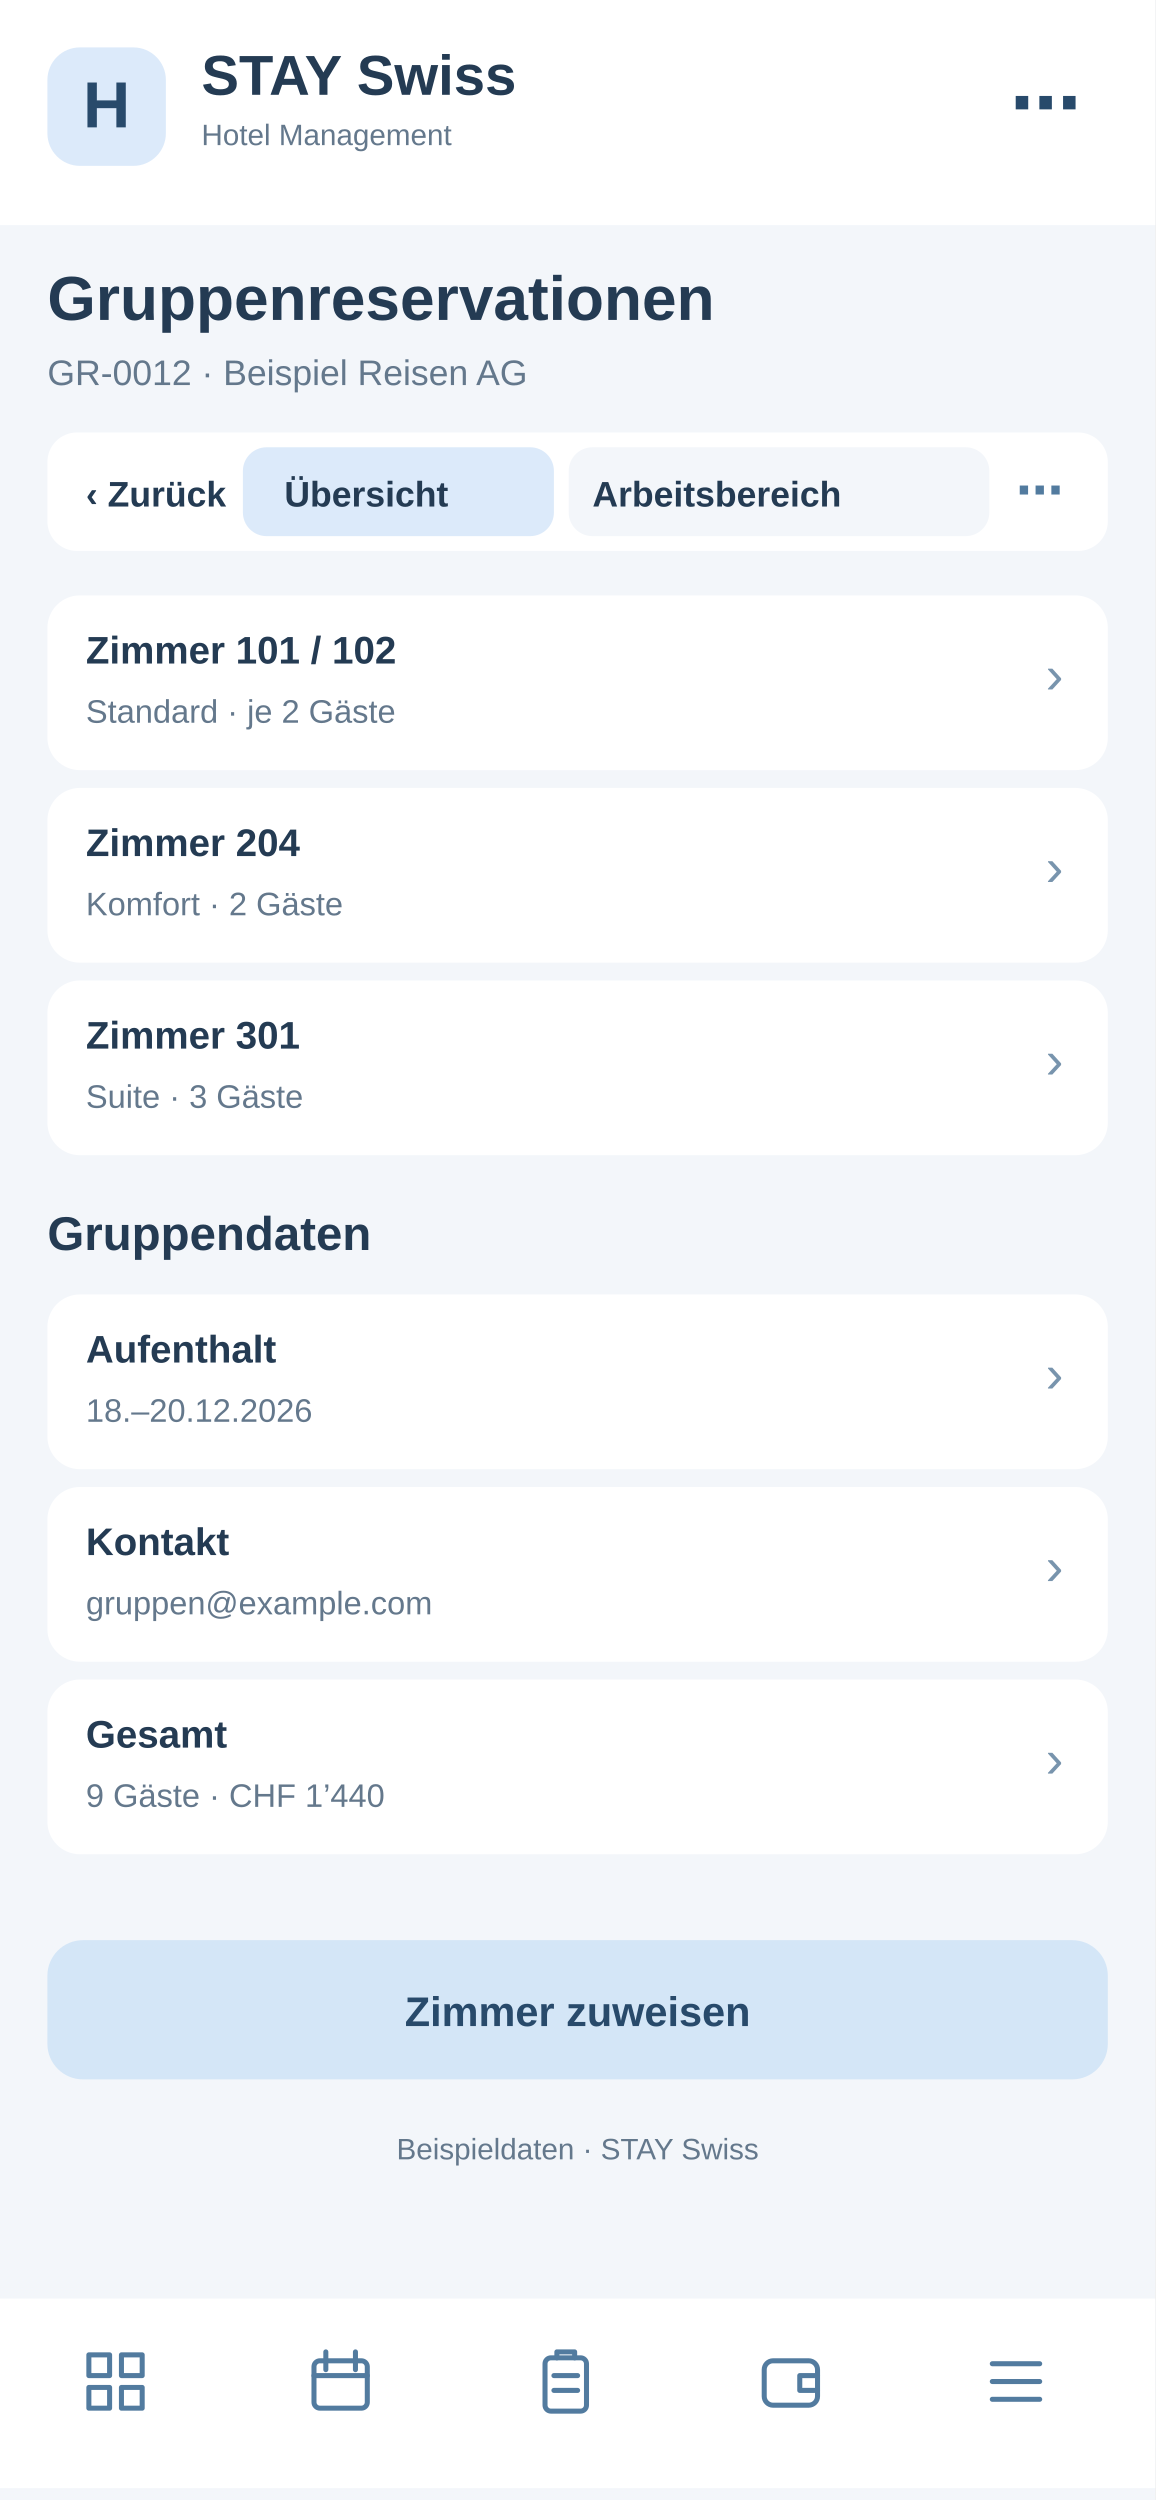
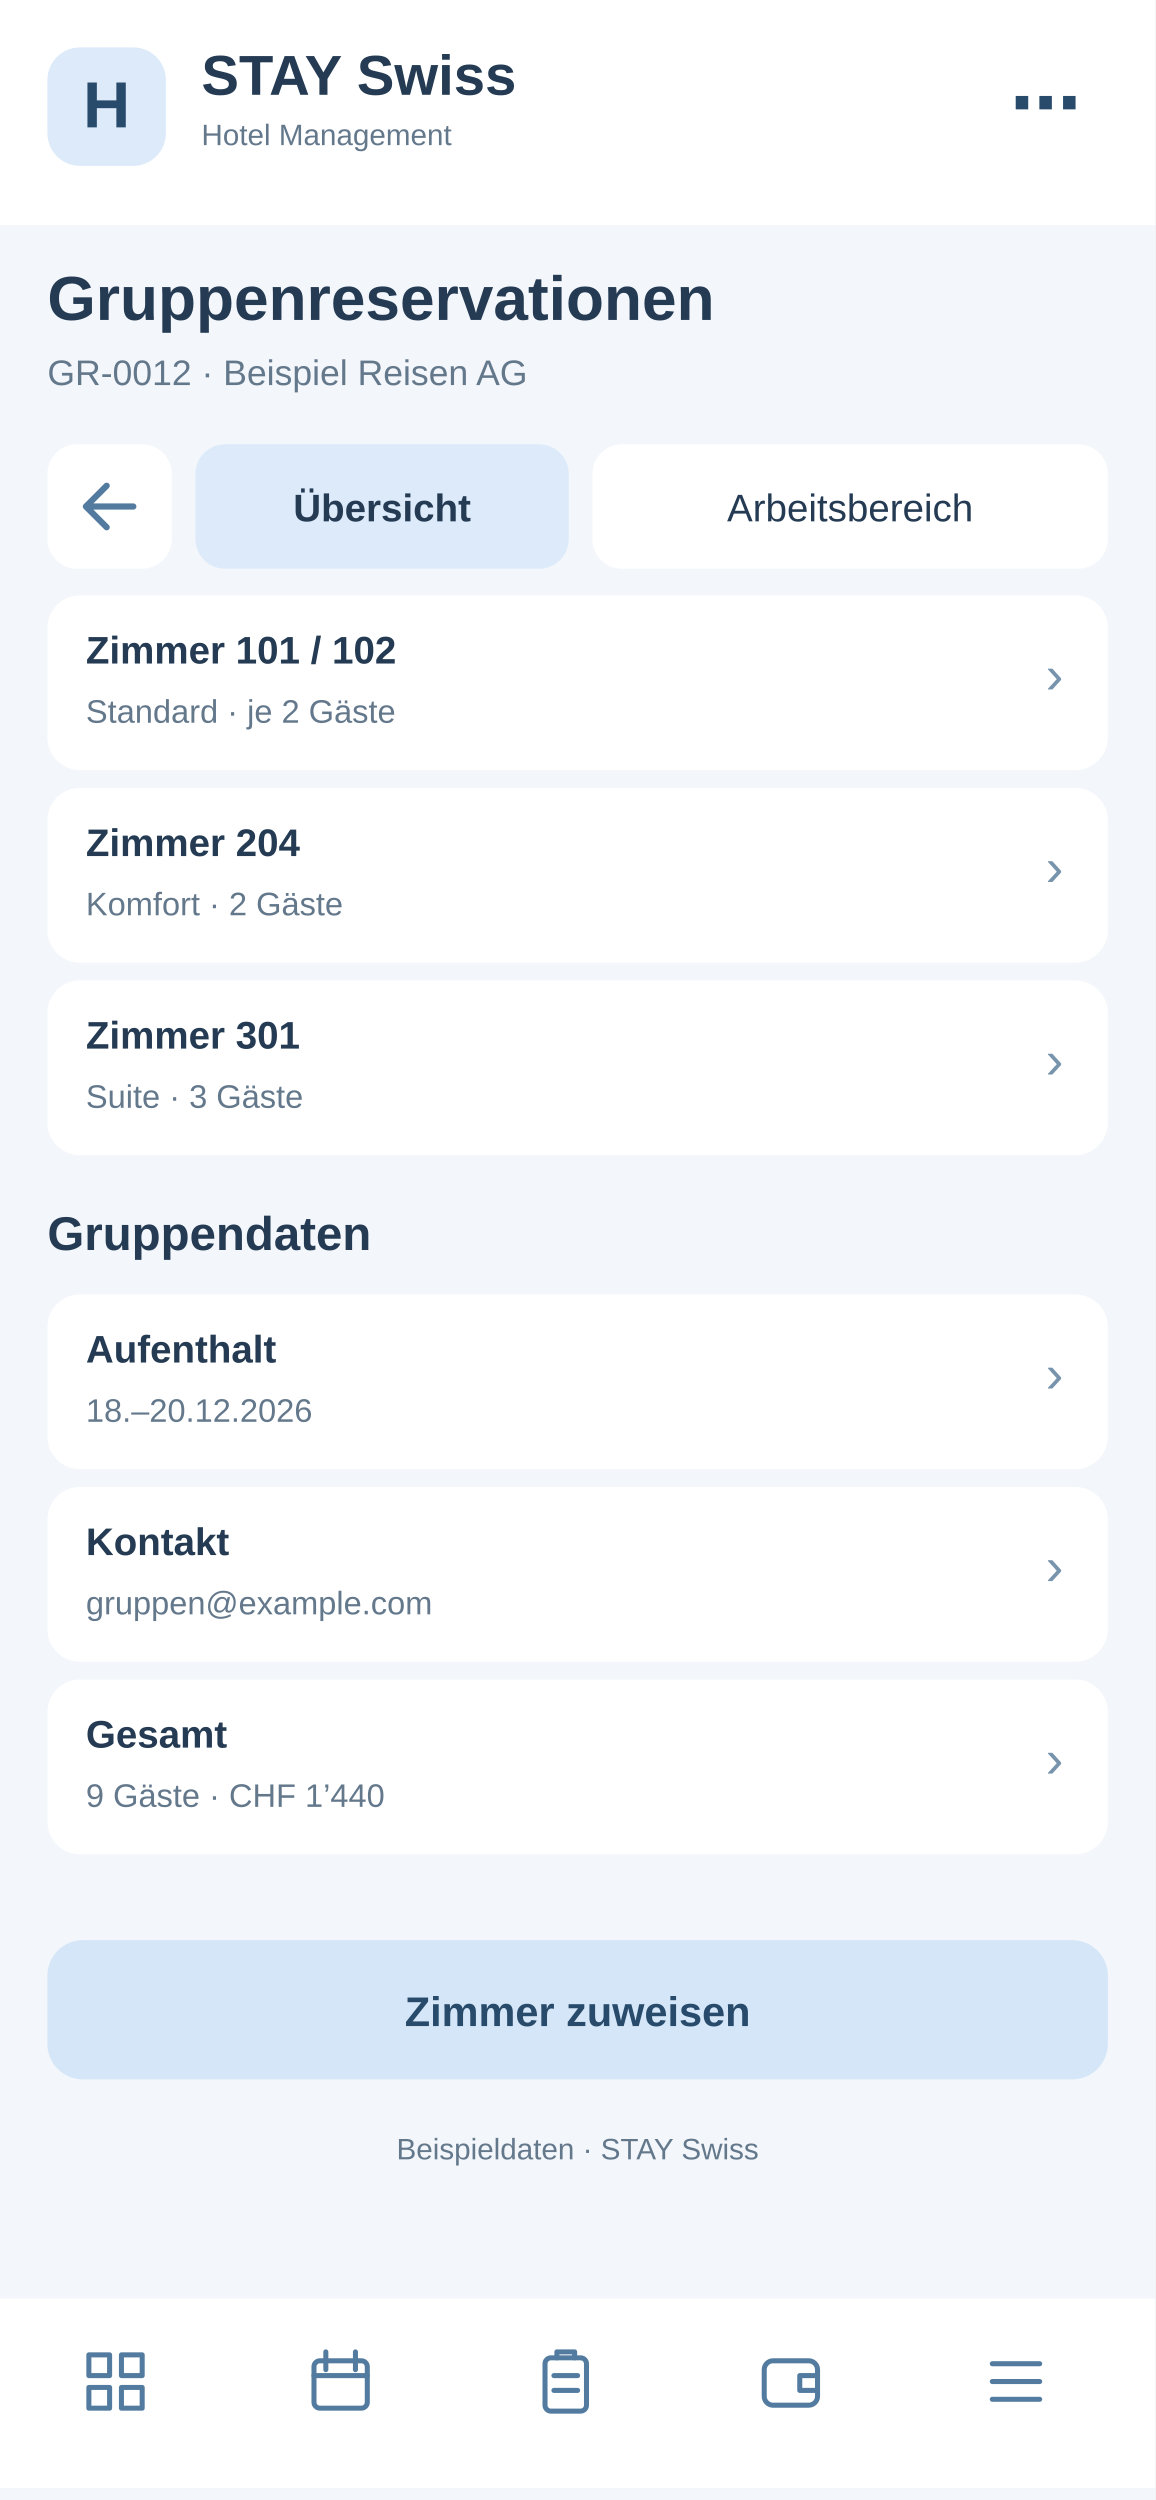
<svg xmlns="http://www.w3.org/2000/svg" width="390" height="844" viewBox="0 0 390 844">
  <style>#workspace-view{display:none}#workspace-view:target{display:inline}#workspace-view:target~#main-view{display:none}a{cursor:pointer}a:hover rect{stroke:#8fb7d8;stroke-width:1}</style>
  <g id="workspace-view">
    <rect x="0" y="0" width="390" height="844" rx="0" fill="#f3f6fa" />
    <rect x="0" y="0" width="390" height="76" rx="0" fill="#fff" />
    <rect x="16" y="16" width="40" height="40" rx="11" fill="#dceafa" />
    <text x="27" y="44" font-family="Arial,sans-serif" font-size="22" font-weight="700" fill="#284a6b">H</text>
    <text x="68" y="32" font-family="Arial,sans-serif" font-size="19" font-weight="700" fill="#243b53">STAY Swiss</text>
    <text x="68" y="49" font-family="Arial,sans-serif" font-size="10" font-weight="400" fill="#243b53">Hotel Management</text>
    <text x="16" y="108" font-family="Arial,sans-serif" font-size="21" font-weight="700" fill="#243b53">Gruppenreservationen</text>
    <text x="16" y="130" font-family="Arial,sans-serif" font-size="12" font-weight="400" fill="#64788c">Arbeitsbereich · Gruppenreservationen</text>
    <rect x="16" y="146" width="358" height="40" rx="10" fill="#fff" />
-     <g id="tabs-work">
-       <rect x="78" y="148" width="260" height="36" rx="10" fill="#fff" />
-       <a href="#main-view">
-         <rect x="82" y="151" width="105" height="30" rx="8" fill="#f3f6fa" />
-         <text x="96" y="171" font-family="Arial" font-size="12" font-weight="700" fill="#243b53">Übersicht</text>
-       </a>
-       <a href="#workspace-view">
-         <rect x="192" y="151" width="142" height="30" rx="8" fill="#dceafa" />
-         <text x="200" y="171" font-family="Arial" font-size="12" font-weight="700" fill="#243b53">Arbeitsbereich</text>
-       </a>
-     </g>
    <rect x="16" y="200" width="358" height="560" rx="16" fill="#fff" />
    <text x="30" y="231" font-family="Arial,sans-serif" font-size="19" font-weight="700" fill="#243b53">Arbeitsbereich</text>
    <text x="30" y="249" font-family="Arial,sans-serif" font-size="11" font-weight="400" fill="#64788c">Gruppenreservationen · Schnellaktionen</text>
    <g tabindex="0">
      <rect x="30" y="265" width="104" height="62" rx="10" fill="#f3f6fa" />
      <rect x="40" y="275" width="22" height="22" rx="6" fill="#dceafa" />
      <path d="M46 284h10m-5-5v10" stroke="#527b9f" stroke-width="1.6" stroke-linecap="round" />
      <text x="40" y="316" font-family="Arial,sans-serif" font-size="11" font-weight="700" fill="#243b53">5 Anfragen</text>
    </g>
    <g tabindex="0">
      <rect x="140" y="265" width="104" height="62" rx="10" fill="#f3f6fa" />
      <rect x="150" y="275" width="22" height="22" rx="6" fill="#dceafa" />
      <path d="M156 284h10m-5-5v10" stroke="#527b9f" stroke-width="1.6" stroke-linecap="round" />
      <text x="150" y="316" font-family="Arial,sans-serif" font-size="11" font-weight="700" fill="#243b53">2 neue</text>
    </g>
    <g tabindex="0">
      <rect x="250" y="265" width="104" height="62" rx="10" fill="#f3f6fa" />
      <rect x="260" y="275" width="22" height="22" rx="6" fill="#dceafa" />
      <path d="M266 284h10m-5-5v10" stroke="#527b9f" stroke-width="1.6" stroke-linecap="round" />
      <text x="260" y="316" font-family="Arial,sans-serif" font-size="11" font-weight="700" fill="#243b53">1 dringend</text>
    </g>
    <rect x="30" y="340" width="100" height="35" rx="8" fill="#f3f6fa" />
    <text x="38" y="362" font-family="Arial,sans-serif" font-size="11" font-weight="400" fill="#243b53">Schnellzugriff</text>
    <rect x="137" y="340" width="96" height="35" rx="8" fill="#dceafa" />
    <text x="145" y="362" font-family="Arial,sans-serif" font-size="11" font-weight="700" fill="#243b53">Einträge · 3</text>
    <rect x="240" y="340" width="96" height="35" rx="8" fill="#f3f6fa" />
    <text x="248" y="362" font-family="Arial,sans-serif" font-size="11" font-weight="400" fill="#243b53">Aufgaben · 2</text>
    <g tabindex="0">
      <rect x="334" y="341" width="31" height="30" rx="7" fill="#e5eef8" />
      <g transform="translate(339,346)" fill="none" stroke="#527b9f" stroke-width="1.8" stroke-linecap="round" stroke-linejoin="round">
        <path d="M5 5l14 14m0-14L5 19" />
      </g>
    </g>
    <rect x="30" y="389" width="200" height="36" rx="8" fill="#f3f6fa" />
    <text x="42" y="411" font-family="Arial,sans-serif" font-size="12" font-weight="400" fill="#64788c">Suche nach Eintrag …</text>
    <g tabindex="0">
      <rect x="239" y="392" width="31" height="30" rx="7" fill="#e5eef8" />
      <g transform="translate(244,397)" fill="none" stroke="#527b9f" stroke-width="1.8" stroke-linecap="round" stroke-linejoin="round">
        <path d="M4 6h16M7 12h10M10 18h4" />
      </g>
    </g>
    <g tabindex="0">
      <rect x="279" y="392" width="31" height="30" rx="7" fill="#e5eef8" />
      <g transform="translate(284,397)" fill="none" stroke="#527b9f" stroke-width="1.8" stroke-linecap="round" stroke-linejoin="round">
        <path d="M12 4v16M4 12h16" />
      </g>
    </g>
    <g tabindex="0">
      <rect x="319" y="392" width="31" height="30" rx="7" fill="#e5eef8" />
      <g transform="translate(324,397)" fill="none" stroke="#527b9f" stroke-width="1.8" stroke-linecap="round" stroke-linejoin="round">
        <path d="M5 12h2m5 0h2m5 0h2" />
      </g>
    </g>
    <rect x="30" y="438" width="330" height="30" rx="7" fill="#e5eef8" />
    <text x="42" y="458" font-family="Arial,sans-serif" font-size="12" font-weight="700" fill="#243b53">Eintrag</text>
    <text x="272" y="458" font-family="Arial,sans-serif" font-size="11" font-weight="700" fill="#243b53">Aktionen</text>
    <rect x="30" y="476" width="330" height="59" rx="8" fill="#f3f6fa" />
    <text x="42" y="498" font-family="Arial,sans-serif" font-size="13" font-weight="700" fill="#243b53">Anna Muster</text>
    <text x="42" y="518" font-family="Arial,sans-serif" font-size="11" font-weight="400" fill="#64788c">Aufenthalt · 12.–15.12.</text>
    <g tabindex="0">
      <rect x="284" y="490" width="31" height="30" rx="7" fill="#e5eef8" />
      <g transform="translate(289,495)" fill="none" stroke="#527b9f" stroke-width="1.8" stroke-linecap="round" stroke-linejoin="round">
        <path d="M4 12h16m-7-7l7 7-7 7" />
      </g>
    </g>
    <g tabindex="0">
      <rect x="322" y="490" width="31" height="30" rx="7" fill="#e5eef8" />
      <g transform="translate(327,495)" fill="none" stroke="#527b9f" stroke-width="1.8" stroke-linecap="round" stroke-linejoin="round">
        <path d="M5 12h2m5 0h2m5 0h2" />
      </g>
    </g>
    <rect x="30" y="543" width="330" height="59" rx="8" fill="#fff" />
    <text x="42" y="565" font-family="Arial,sans-serif" font-size="13" font-weight="700" fill="#243b53">Marco Frei</text>
    <text x="42" y="585" font-family="Arial,sans-serif" font-size="11" font-weight="400" fill="#64788c">Aufenthalt · 28.–30.11.</text>
    <g tabindex="0">
      <rect x="284" y="557" width="31" height="30" rx="7" fill="#e5eef8" />
      <g transform="translate(289,562)" fill="none" stroke="#527b9f" stroke-width="1.8" stroke-linecap="round" stroke-linejoin="round">
        <path d="M4 12h16m-7-7l7 7-7 7" />
      </g>
    </g>
    <g tabindex="0">
      <rect x="322" y="557" width="31" height="30" rx="7" fill="#e5eef8" />
      <g transform="translate(327,562)" fill="none" stroke="#527b9f" stroke-width="1.8" stroke-linecap="round" stroke-linejoin="round">
        <path d="M5 12h2m5 0h2m5 0h2" />
      </g>
    </g>
    <rect x="30" y="610" width="330" height="59" rx="8" fill="#f3f6fa" />
    <text x="42" y="632" font-family="Arial,sans-serif" font-size="13" font-weight="700" fill="#243b53">Julia Weber</text>
    <text x="42" y="652" font-family="Arial,sans-serif" font-size="11" font-weight="400" fill="#64788c">Stammgast · 3 Besuche</text>
    <g tabindex="0">
      <rect x="284" y="624" width="31" height="30" rx="7" fill="#e5eef8" />
      <g transform="translate(289,629)" fill="none" stroke="#527b9f" stroke-width="1.8" stroke-linecap="round" stroke-linejoin="round">
        <path d="M4 12h16m-7-7l7 7-7 7" />
      </g>
    </g>
    <g tabindex="0">
      <rect x="322" y="624" width="31" height="30" rx="7" fill="#e5eef8" />
      <g transform="translate(327,629)" fill="none" stroke="#527b9f" stroke-width="1.8" stroke-linecap="round" stroke-linejoin="round">
        <path d="M5 12h2m5 0h2m5 0h2" />
      </g>
    </g>
    <text x="30" y="708" font-family="Arial,sans-serif" font-size="11" font-weight="400" fill="#64788c">3 Einträge · Seite 1 von 1</text>
    <rect x="227" y="684" width="62" height="33" rx="8" fill="#f3f6fa" />
    <text x="240" y="705" font-family="Arial,sans-serif" font-size="12" font-weight="700" fill="#243b53">PDF</text>
    <rect x="297" y="684" width="62" height="33" rx="8" fill="#f3f6fa" />
    <text x="311" y="705" font-family="Arial,sans-serif" font-size="12" font-weight="700" fill="#243b53">CSV</text>
    <text x="30" y="741" font-family="Arial,sans-serif" font-size="10" font-weight="400" fill="#64788c">Ansicht: Einträge · Beispielwerte</text>
    <rect x="0" y="776" width="390" height="64" fill="#fff" rx="0" />
    <g transform="translate(27,792)" fill="none" stroke="#527b9f" stroke-width="1.7" stroke-linejoin="round" stroke-linecap="round">
      <path d="M3 3h7v7H3zM14 3h7v7h-7zM3 14h7v7H3zM14 14h7v7h-7z" />
    </g>
    <g transform="translate(103,792)" fill="none" stroke="#527b9f" stroke-width="1.7" stroke-linejoin="round" stroke-linecap="round">
      <rect x="3" y="5" width="18" height="16" rx="2" />
      <path d="M7 2v6M17 2v6M3 10h18" />
    </g>
    <g transform="translate(179,792)" fill="none" stroke="#527b9f" stroke-width="1.7" stroke-linejoin="round" stroke-linecap="round">
      <rect x="5" y="4" width="14" height="18" rx="2" />
      <path d="M9 4V2h6v2M8 10h8M8 15h8" />
    </g>
    <g transform="translate(255,792)" fill="none" stroke="#527b9f" stroke-width="1.7" stroke-linejoin="round" stroke-linecap="round">
      <rect x="3" y="5" width="18" height="15" rx="3" />
      <path d="M21 10h-6v5h6" />
    </g>
    <g transform="translate(331,792)" fill="none" stroke="#527b9f" stroke-width="1.7" stroke-linejoin="round" stroke-linecap="round">
      <path d="M4 6h16M4 12h16M4 18h16" />
+     </g>
+     <g id="navigation-work">
+       <a href="#main-view">
+         <rect x="16" y="150" width="42" height="42" rx="10" fill="#fff" />
+         <g transform="translate(27,161)" stroke="#527b9f" stroke-width="2.1" stroke-linecap="round" stroke-linejoin="round" fill="none">
+           <path d="M18 10H2m0 0l7-7m-7 7l7 7" />
+         </g>
+       </a>
+       <a href="#main-view">
+         <rect x="66" y="150" width="126" height="42" rx="10" fill="#fff" />
+         <text x="129" y="176" text-anchor="middle" font-family="Arial,sans-serif" font-size="13" font-weight="500" fill="#243b53">Übersicht</text>
+       </a>
+       <a href="#workspace-view">
+         <rect x="200" y="150" width="174" height="42" rx="10" fill="#dceafa" />
+         <text x="287" y="176" text-anchor="middle" font-family="Arial,sans-serif" font-size="13" font-weight="700" fill="#243b53">Arbeitsbereich</text>
+       </a>
    </g>
  </g>
  <g id="main-view">
    <rect x="0" y="0" width="390" height="844" fill="#f3f6fa" rx="0" />
    <rect x="0" y="0" width="390" height="76" fill="#fff" rx="0" />
    <rect x="16" y="16" width="40" height="40" fill="#dceafa" rx="11" />
    <text x="36" y="43" font-family="Arial,sans-serif" font-size="22" font-weight="700" fill="#284a6b" text-anchor="middle">H</text>
    <text x="68" y="32" font-family="Arial,sans-serif" font-size="19" font-weight="700" fill="#243b53" text-anchor="start">STAY Swiss</text>
    <text x="68" y="49" font-family="Arial,sans-serif" font-size="10" font-weight="400" fill="#64788c" text-anchor="start">Hotel Management</text>
    <text x="365" y="43" font-family="Arial,sans-serif" font-size="24" font-weight="700" fill="#284a6b" text-anchor="end">⋯</text>
    <text x="16" y="108" font-family="Arial,sans-serif" font-size="21" font-weight="700" fill="#243b53" text-anchor="start">Gruppenreservationen</text>
    <text x="16" y="130" font-family="Arial,sans-serif" font-size="12" font-weight="400" fill="#64788c" text-anchor="start">GR-0012 · Beispiel Reisen AG</text>
-     <rect x="16" y="146" width="358" height="40" fill="#fff" rx="10" />
-     <text x="29" y="171" font-family="Arial,sans-serif" font-size="12" font-weight="700" fill="#243b53" text-anchor="start">‹  Zurück</text>
-     <text x="359" y="171" font-family="Arial,sans-serif" font-size="16" font-weight="700" fill="#527b9f" text-anchor="end">⌕   ⋯</text>
    <rect x="16" y="201" width="358" height="59" fill="#fff" rx="11" />
    <text x="29" y="224" font-family="Arial,sans-serif" font-size="13" font-weight="700" fill="#243b53" text-anchor="start">Zimmer 101 / 102</text>
    <text x="29" y="244" font-family="Arial,sans-serif" font-size="11" font-weight="400" fill="#64788c" text-anchor="start">Standard · je 2 Gäste</text>
    <text x="359" y="234" font-family="Arial,sans-serif" font-size="18" font-weight="400" fill="#7894ad" text-anchor="end">›</text>
    <rect x="16" y="266" width="358" height="59" fill="#fff" rx="11" />
    <text x="29" y="289" font-family="Arial,sans-serif" font-size="13" font-weight="700" fill="#243b53" text-anchor="start">Zimmer 204</text>
    <text x="29" y="309" font-family="Arial,sans-serif" font-size="11" font-weight="400" fill="#64788c" text-anchor="start">Komfort · 2 Gäste</text>
    <text x="359" y="299" font-family="Arial,sans-serif" font-size="18" font-weight="400" fill="#7894ad" text-anchor="end">›</text>
    <rect x="16" y="331" width="358" height="59" fill="#fff" rx="11" />
    <text x="29" y="354" font-family="Arial,sans-serif" font-size="13" font-weight="700" fill="#243b53" text-anchor="start">Zimmer 301</text>
    <text x="29" y="374" font-family="Arial,sans-serif" font-size="11" font-weight="400" fill="#64788c" text-anchor="start">Suite · 3 Gäste</text>
    <text x="359" y="364" font-family="Arial,sans-serif" font-size="18" font-weight="400" fill="#7894ad" text-anchor="end">›</text>
    <text x="16" y="422" font-family="Arial,sans-serif" font-size="16" font-weight="700" fill="#243b53" text-anchor="start">Gruppendaten</text>
    <rect x="16" y="437" width="358" height="59" fill="#fff" rx="11" />
    <text x="29" y="460" font-family="Arial,sans-serif" font-size="13" font-weight="700" fill="#243b53" text-anchor="start">Aufenthalt</text>
    <text x="29" y="480" font-family="Arial,sans-serif" font-size="11" font-weight="400" fill="#64788c" text-anchor="start">18.–20.12.2026</text>
    <text x="359" y="470" font-family="Arial,sans-serif" font-size="18" font-weight="400" fill="#7894ad" text-anchor="end">›</text>
    <rect x="16" y="502" width="358" height="59" fill="#fff" rx="11" />
    <text x="29" y="525" font-family="Arial,sans-serif" font-size="13" font-weight="700" fill="#243b53" text-anchor="start">Kontakt</text>
    <text x="29" y="545" font-family="Arial,sans-serif" font-size="11" font-weight="400" fill="#64788c" text-anchor="start">gruppen@example.com</text>
    <text x="359" y="535" font-family="Arial,sans-serif" font-size="18" font-weight="400" fill="#7894ad" text-anchor="end">›</text>
    <rect x="16" y="567" width="358" height="59" fill="#fff" rx="11" />
    <text x="29" y="590" font-family="Arial,sans-serif" font-size="13" font-weight="700" fill="#243b53" text-anchor="start">Gesamt</text>
    <text x="29" y="610" font-family="Arial,sans-serif" font-size="11" font-weight="400" fill="#64788c" text-anchor="start">9 Gäste · CHF 1’440</text>
    <text x="359" y="600" font-family="Arial,sans-serif" font-size="18" font-weight="400" fill="#7894ad" text-anchor="end">›</text>
    <rect x="16" y="655" width="358" height="47" fill="#d4e6f7" rx="12" />
    <text x="195" y="684" font-family="Arial,sans-serif" font-size="14" font-weight="700" fill="#284a6b" text-anchor="middle">Zimmer zuweisen</text>
    <text x="195" y="729" font-family="Arial,sans-serif" font-size="10" font-weight="400" fill="#64788c" text-anchor="middle">Beispieldaten · STAY Swiss</text>
    <rect x="0" y="776" width="390" height="64" fill="#fff" rx="0" />
    <g transform="translate(27,792)" fill="none" stroke="#527b9f" stroke-width="1.7" stroke-linejoin="round" stroke-linecap="round">
      <path d="M3 3h7v7H3zM14 3h7v7h-7zM3 14h7v7H3zM14 14h7v7h-7z" />
    </g>
    <g transform="translate(103,792)" fill="none" stroke="#527b9f" stroke-width="1.7" stroke-linejoin="round" stroke-linecap="round">
      <rect x="3" y="5" width="18" height="16" rx="2" />
      <path d="M7 2v6M17 2v6M3 10h18" />
    </g>
    <g transform="translate(179,792)" fill="none" stroke="#527b9f" stroke-width="1.7" stroke-linejoin="round" stroke-linecap="round">
      <rect x="5" y="4" width="14" height="18" rx="2" />
      <path d="M9 4V2h6v2M8 10h8M8 15h8" />
    </g>
    <g transform="translate(255,792)" fill="none" stroke="#527b9f" stroke-width="1.7" stroke-linejoin="round" stroke-linecap="round">
      <rect x="3" y="5" width="18" height="15" rx="3" />
      <path d="M21 10h-6v5h6" />
    </g>
    <g transform="translate(331,792)" fill="none" stroke="#527b9f" stroke-width="1.7" stroke-linejoin="round" stroke-linecap="round">
      <path d="M4 6h16M4 12h16M4 18h16" />
    </g>
-     <g id="tabs-main">
-       <rect x="78" y="148" width="260" height="36" rx="10" fill="#fff" />
+     <g id="navigation-main">
+       <a href="../01-dashboard.svg">
+         <rect x="16" y="150" width="42" height="42" rx="10" fill="#fff" />
+         <g transform="translate(27,161)" stroke="#527b9f" stroke-width="2.1" stroke-linecap="round" stroke-linejoin="round" fill="none">
+           <path d="M18 10H2m0 0l7-7m-7 7l7 7" />
+         </g>
+       </a>
      <a href="#main-view">
-         <rect x="82" y="151" width="105" height="30" rx="8" fill="#dceafa" />
-         <text x="96" y="171" font-family="Arial" font-size="12" font-weight="700" fill="#243b53">Übersicht</text>
+         <rect x="66" y="150" width="126" height="42" rx="10" fill="#dceafa" />
+         <text x="129" y="176" text-anchor="middle" font-family="Arial,sans-serif" font-size="13" font-weight="700" fill="#243b53">Übersicht</text>
      </a>
      <a href="#workspace-view">
-         <rect x="192" y="151" width="142" height="30" rx="8" fill="#f3f6fa" />
-         <text x="200" y="171" font-family="Arial" font-size="12" font-weight="700" fill="#243b53">Arbeitsbereich</text>
+         <rect x="200" y="150" width="174" height="42" rx="10" fill="#fff" />
+         <text x="287" y="176" text-anchor="middle" font-family="Arial,sans-serif" font-size="13" font-weight="500" fill="#243b53">Arbeitsbereich</text>
      </a>
    </g>
  </g>
</svg>
